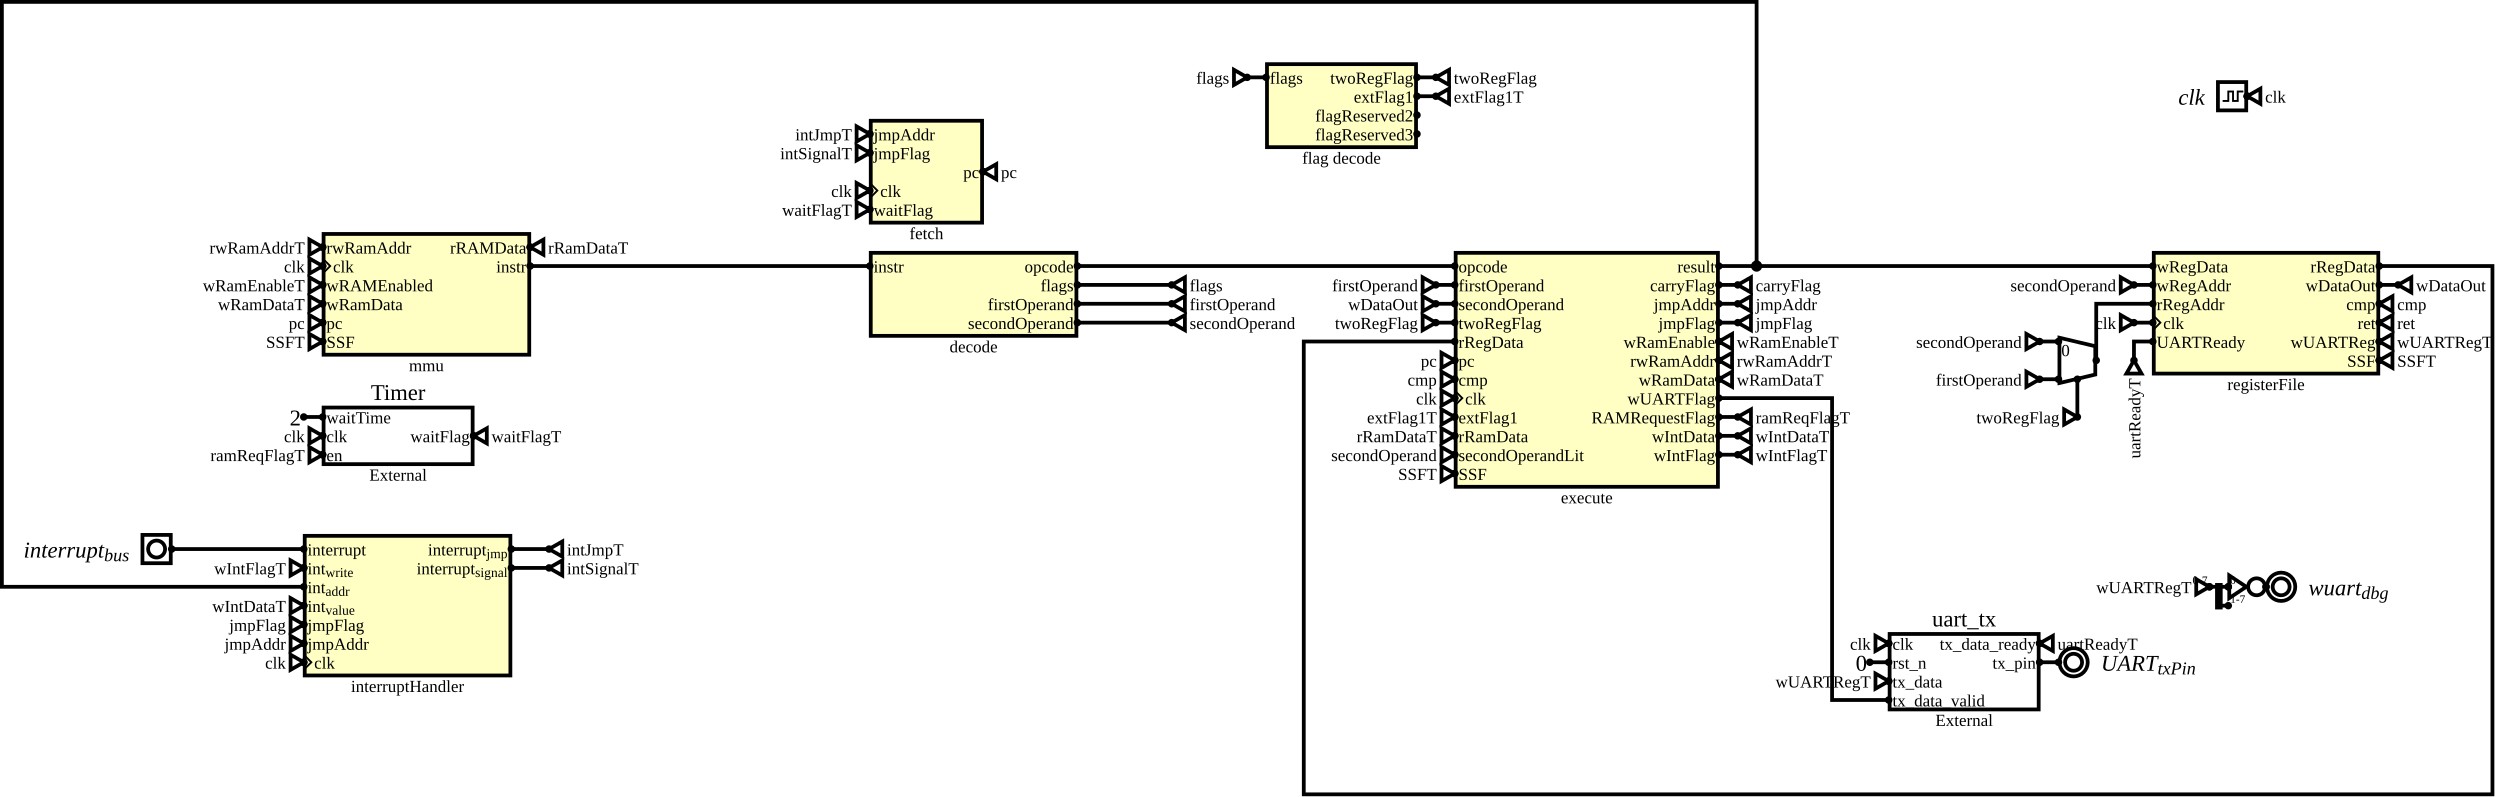
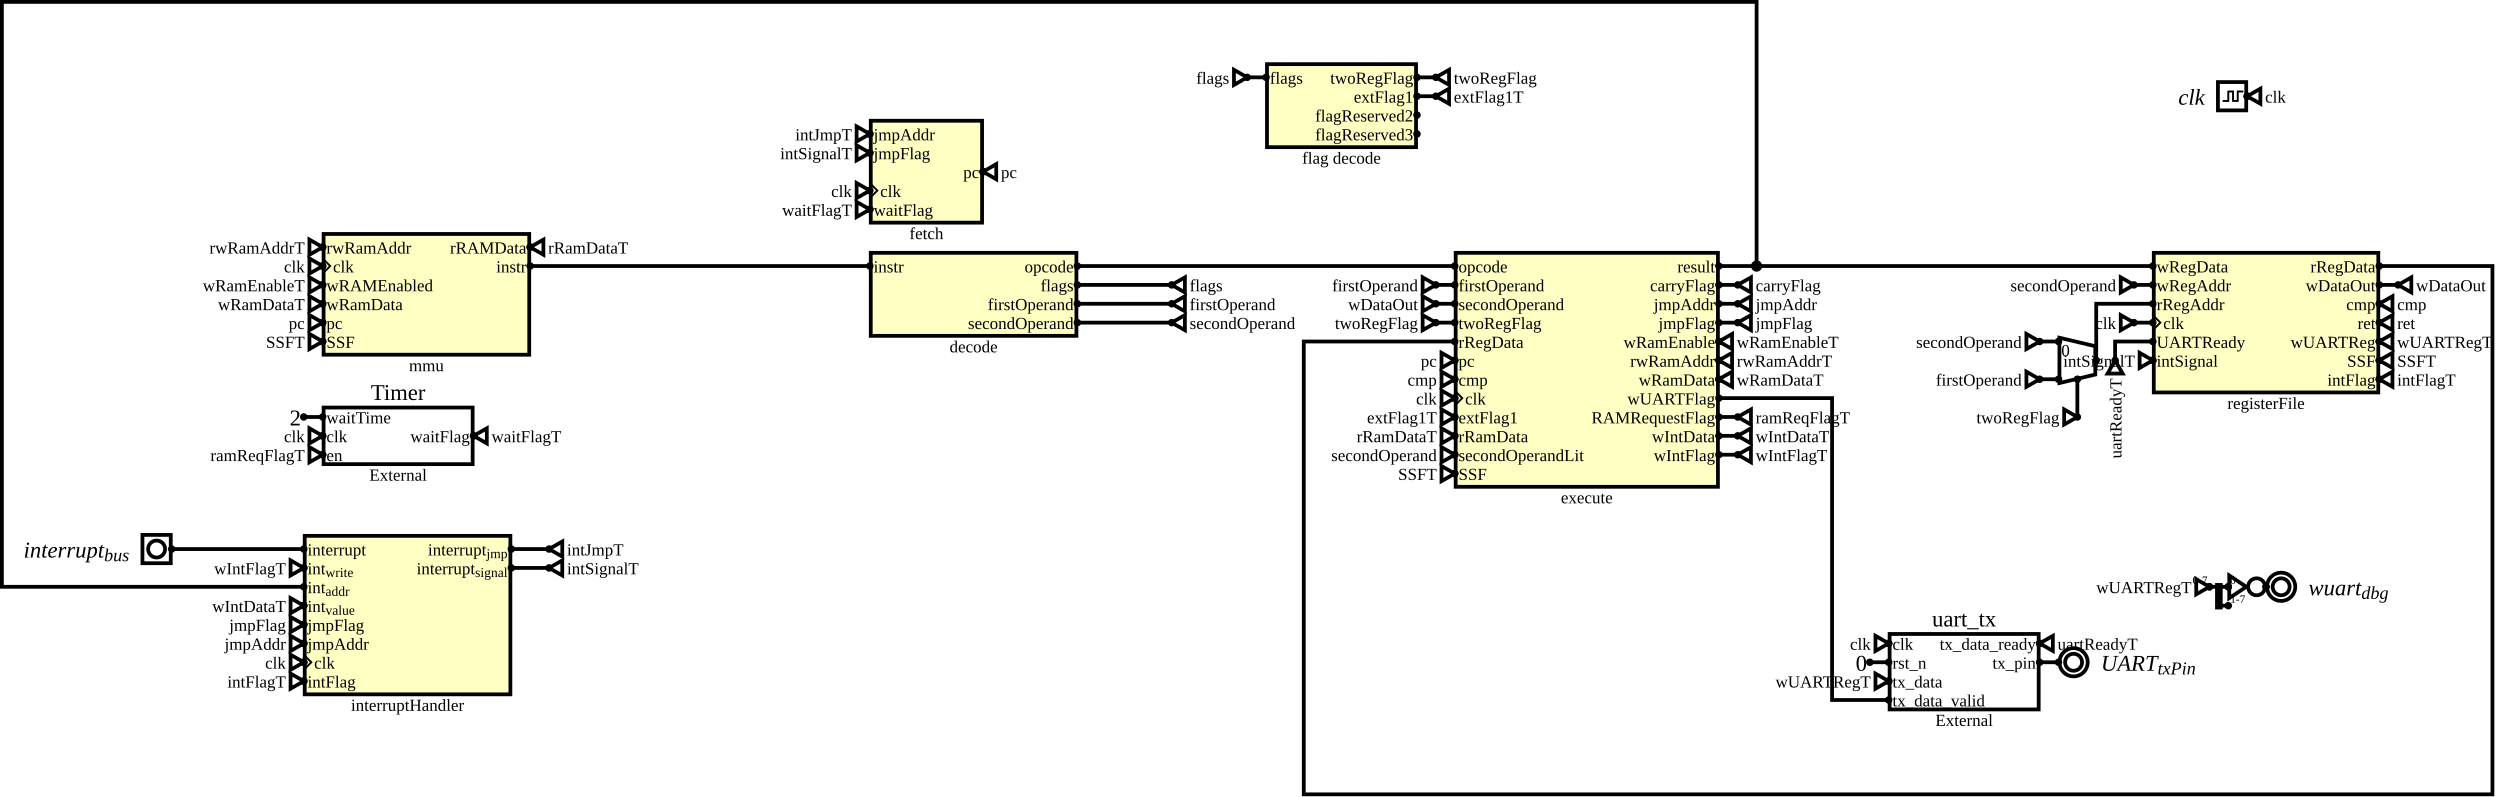
<svg xmlns="http://www.w3.org/2000/svg" width="397.5mm" height="126.6mm" viewBox="-242 -82 2650 844">
  <g stroke-linecap="square">
    <path d="M 2100,540 L 2110,540 L 2120,540" stroke="#000000" stroke-width="4.0" fill="none" />
    <path d="M 2120,560 L 2110,560" stroke="#000000" stroke-width="4.0" fill="none" />
    <path d="M 1080,0 L 1100,0" stroke="#000000" stroke-width="4.0" fill="none" />
    <path d="M 1260,0 L 1280,0" stroke="#000000" stroke-width="4.0" fill="none" />
    <path d="M 1920,320 L 1940,320" stroke="#000000" stroke-width="4.0" fill="none" />
    <path d="M 900,260 L 1000,260" stroke="#000000" stroke-width="4.0" fill="none" />
    <path d="M 1280,260 L 1300,260" stroke="#000000" stroke-width="4.0" fill="none" />
    <path d="M 2020,260 L 2040,260" stroke="#000000" stroke-width="4.0" fill="none" />
    <path d="M 1580,260 L 1600,260" stroke="#000000" stroke-width="4.0" fill="none" />
    <path d="M 900,200 L 1300,200" stroke="#000000" stroke-width="4.0" fill="none" />
    <path d="M 1580,200 L 1620,200 L 2040,200" stroke="#000000" stroke-width="4.0" fill="none" />
    <path d="M 320,200 L 680,200" stroke="#000000" stroke-width="4.0" fill="none" />
    <path d="M 2280,200 L 2400,200 L 2400,760 L 1140,760 L 1140,280 L 1300,280" stroke="#000000" stroke-width="4.0" fill="none" />
    <path d="M 80,360 L 100,360" stroke="#000000" stroke-width="4.0" fill="none" />
    <path d="M 1580,360 L 1600,360" stroke="#000000" stroke-width="4.0" fill="none" />
    <path d="M 300,520 L 340,520" stroke="#000000" stroke-width="4.0" fill="none" />
    <path d="M 1920,620 L 1940,620" stroke="#000000" stroke-width="4.0" fill="none" />
    <path d="M 1740,620 L 1760,620" stroke="#000000" stroke-width="4.0" fill="none" />
    <path d="M 900,240 L 1000,240" stroke="#000000" stroke-width="4.0" fill="none" />
    <path d="M 1280,240 L 1300,240" stroke="#000000" stroke-width="4.0" fill="none" />
    <path d="M 1980,300 L 1980,240 L 2040,240" stroke="#000000" stroke-width="4.0" fill="none" />
    <path d="M 1580,240 L 1600,240" stroke="#000000" stroke-width="4.0" fill="none" />
    <path d="M 1580,400 L 1600,400" stroke="#000000" stroke-width="4.0" fill="none" />
    <path d="M 300,500 L 340,500" stroke="#000000" stroke-width="4.0" fill="none" />
    <path d="M -60,500 L 80,500" stroke="#000000" stroke-width="4.0" fill="none" />
    <path d="M 1260,20 L 1280,20" stroke="#000000" stroke-width="4.0" fill="none" />
    <path d="M 1580,340 L 1700,340 L 1700,660 L 1760,660" stroke="#000000" stroke-width="4.0" fill="none" />
    <path d="M 1920,280 L 1940,280" stroke="#000000" stroke-width="4.0" fill="none" />
-     <path d="M 2020,300 L 2020,280 L 2040,280" stroke="#000000" stroke-width="4.0" fill="none" />
+     <path d="M 2000,300 L 2000,280 L 2040,280" stroke="#000000" stroke-width="4.0" fill="none" />
    <path d="M 2280,220 L 2300,220" stroke="#000000" stroke-width="4.0" fill="none" />
    <path d="M 2020,220 L 2040,220" stroke="#000000" stroke-width="4.0" fill="none" />
    <path d="M 1280,220 L 1300,220" stroke="#000000" stroke-width="4.0" fill="none" />
    <path d="M 900,220 L 1000,220" stroke="#000000" stroke-width="4.0" fill="none" />
    <path d="M 1580,220 L 1600,220" stroke="#000000" stroke-width="4.0" fill="none" />
    <path d="M 1580,380 L 1600,380" stroke="#000000" stroke-width="4.0" fill="none" />
    <path d="M 1960,320 L 1960,360" stroke="#000000" stroke-width="4.0" fill="none" />
    <path d="M 1620,200 L 1620,-80 L -240,-80 L -240,540 L 80,540" stroke="#000000" stroke-width="4.0" fill="none" />
    <g>
      <circle cx="1620.0" cy="200.0" r="4.0" stroke="#000000" stroke-width="4.0" fill="#000000" />
    </g>
    <g>
      <path d="M 680,120 L 666,112 L 666,128 Z" stroke="#000000" stroke-width="4.0" fill="none" />
      <text text-anchor="end" x="661.0" y="126.75" fill="#000000" style="font-size:18px">clk</text>
      <circle cx="680.0" cy="120.0" r="2.0" stroke="#000000" stroke-width="4.0" fill="#000000" />
    </g>
    <g>
      <path d="M 1101,-14 L 1259,-14 L 1259,74 L 1101,74 Z" stroke="#ffffb4" stroke-width="0.0" fill="#ffffb4" fill-opacity="0.784" />
      <path d="M 1101,-14 L 1259,-14 L 1259,74 L 1101,74 Z" stroke="#000000" stroke-width="4.0" fill="none" />
      <text text-anchor="start" x="1104.0" y="6.75" fill="#000000" style="font-size:18px">flags</text>
      <text text-anchor="end" x="1256.0" y="6.75" fill="#000000" style="font-size:18px">twoRegFlag</text>
      <text text-anchor="end" x="1256.0" y="26.75" fill="#000000" style="font-size:18px">extFlag1</text>
      <text text-anchor="end" x="1256.0" y="46.75" fill="#000000" style="font-size:18px">flagReserved2</text>
      <text text-anchor="end" x="1256.0" y="66.75" fill="#000000" style="font-size:18px">flagReserved3</text>
      <text text-anchor="middle" x="1180.0" y="91.5" fill="#000000" style="font-size:18px">flag decode</text>
      <circle cx="1100.0" cy="0.0" r="2.0" stroke="#000000" stroke-width="4.0" fill="#000000" />
      <circle cx="1260.0" cy="0.0" r="2.0" stroke="#000000" stroke-width="4.0" fill="#000000" />
      <circle cx="1260.0" cy="20.0" r="2.0" stroke="#000000" stroke-width="4.0" fill="#000000" />
      <circle cx="1260.0" cy="40.0" r="2.0" stroke="#000000" stroke-width="4.0" fill="#000000" />
      <circle cx="1260.0" cy="60.0" r="2.0" stroke="#000000" stroke-width="4.0" fill="#000000" />
    </g>
    <g>
      <path d="M 1000,220 L 1014,228 L 1014,212 Z" stroke="#000000" stroke-width="4.0" fill="none" />
      <text text-anchor="start" x="1019.0" y="226.75" fill="#000000" style="font-size:18px">flags</text>
      <circle cx="1000.0" cy="220.0" r="2.0" stroke="#000000" stroke-width="4.0" fill="#000000" />
    </g>
    <g>
      <path d="M 1080,0 L 1066,-8 L 1066,8 Z" stroke="#000000" stroke-width="4.0" fill="none" />
      <text text-anchor="end" x="1061.0" y="6.75" fill="#000000" style="font-size:18px">flags</text>
      <circle cx="1080.0" cy="0.0" r="2.0" stroke="#000000" stroke-width="4.0" fill="#000000" />
    </g>
    <g>
      <path d="M 1000,240 L 1014,248 L 1014,232 Z" stroke="#000000" stroke-width="4.0" fill="none" />
      <text text-anchor="start" x="1019.0" y="246.75" fill="#000000" style="font-size:18px">firstOperand</text>
      <circle cx="1000.0" cy="240.0" r="2.0" stroke="#000000" stroke-width="4.0" fill="#000000" />
    </g>
    <g>
      <path d="M 1000,260 L 1014,268 L 1014,252 Z" stroke="#000000" stroke-width="4.0" fill="none" />
      <text text-anchor="start" x="1019.0" y="266.75" fill="#000000" style="font-size:18px">secondOperand</text>
      <circle cx="1000.0" cy="260.0" r="2.0" stroke="#000000" stroke-width="4.0" fill="#000000" />
    </g>
    <g>
      <path d="M 1280,220 L 1266,212 L 1266,228 Z" stroke="#000000" stroke-width="4.0" fill="none" />
      <text text-anchor="end" x="1261.0" y="226.75" fill="#000000" style="font-size:18px">firstOperand</text>
      <circle cx="1280.0" cy="220.0" r="2.0" stroke="#000000" stroke-width="4.0" fill="#000000" />
    </g>
    <g>
      <path d="M 1280,240 L 1266,232 L 1266,248 Z" stroke="#000000" stroke-width="4.0" fill="none" />
      <text text-anchor="end" x="1261.0" y="246.75" fill="#000000" style="font-size:18px">wDataOut</text>
      <circle cx="1280.0" cy="240.0" r="2.0" stroke="#000000" stroke-width="4.0" fill="#000000" />
    </g>
    <g>
      <path d="M 1280,260 L 1266,252 L 1266,268 Z" stroke="#000000" stroke-width="4.0" fill="none" />
      <text text-anchor="end" x="1261.0" y="266.75" fill="#000000" style="font-size:18px">twoRegFlag</text>
      <circle cx="1280.0" cy="260.0" r="2.0" stroke="#000000" stroke-width="4.0" fill="#000000" />
    </g>
    <g>
      <path d="M 1941,276 L 1979,285 L 1979,315 L 1941,324 Z" stroke="#000000" stroke-width="4.0" fill="none" />
      <text text-anchor="start" x="1943.0" y="295.5" fill="#000000" style="font-size:18px">0</text>
      <circle cx="1960.0" cy="320.0" r="2.0" stroke="#000000" stroke-width="4.0" fill="#000000" />
      <circle cx="1940.0" cy="280.0" r="2.0" stroke="#000000" stroke-width="4.0" fill="#000000" />
      <circle cx="1940.0" cy="320.0" r="2.0" stroke="#000000" stroke-width="4.0" fill="#000000" />
      <circle cx="1980.0" cy="300.0" r="2.0" stroke="#000000" stroke-width="4.0" fill="#000000" />
    </g>
    <g>
      <path d="M 1960,360 L 1946,352 L 1946,368 Z" stroke="#000000" stroke-width="4.0" fill="none" />
      <text text-anchor="end" x="1941.0" y="366.75" fill="#000000" style="font-size:18px">twoRegFlag</text>
      <circle cx="1960.0" cy="360.0" r="2.0" stroke="#000000" stroke-width="4.0" fill="#000000" />
    </g>
    <g>
      <path d="M 1920,280 L 1906,272 L 1906,288 Z" stroke="#000000" stroke-width="4.0" fill="none" />
      <text text-anchor="end" x="1901.0" y="286.75" fill="#000000" style="font-size:18px">secondOperand</text>
      <circle cx="1920.0" cy="280.0" r="2.0" stroke="#000000" stroke-width="4.0" fill="#000000" />
    </g>
    <g>
      <path d="M 1920,320 L 1906,312 L 1906,328 Z" stroke="#000000" stroke-width="4.0" fill="none" />
      <text text-anchor="end" x="1901.0" y="326.75" fill="#000000" style="font-size:18px">firstOperand</text>
      <circle cx="1920.0" cy="320.0" r="2.0" stroke="#000000" stroke-width="4.0" fill="#000000" />
    </g>
    <g>
      <path d="M 2020,220 L 2006,212 L 2006,228 Z" stroke="#000000" stroke-width="4.0" fill="none" />
      <text text-anchor="end" x="2001.0" y="226.75" fill="#000000" style="font-size:18px">secondOperand</text>
      <circle cx="2020.0" cy="220.0" r="2.0" stroke="#000000" stroke-width="4.0" fill="#000000" />
    </g>
    <g>
      <path d="M 2020,260 L 2006,252 L 2006,268 Z" stroke="#000000" stroke-width="4.0" fill="none" />
      <text text-anchor="end" x="2001.0" y="266.75" fill="#000000" style="font-size:18px">clk</text>
      <circle cx="2020.0" cy="260.0" r="2.0" stroke="#000000" stroke-width="4.0" fill="#000000" />
    </g>
    <g>
      <path d="M 2300,220 L 2314,228 L 2314,212 Z" stroke="#000000" stroke-width="4.0" fill="none" />
      <text text-anchor="start" x="2319.0" y="226.75" fill="#000000" style="font-size:18px">wDataOut</text>
      <circle cx="2300.0" cy="220.0" r="2.0" stroke="#000000" stroke-width="4.0" fill="#000000" />
    </g>
    <g>
      <path d="M 2140,20 L 2154,28 L 2154,12 Z" stroke="#000000" stroke-width="4.0" fill="none" />
      <text text-anchor="start" x="2159.0" y="26.75" fill="#000000" style="font-size:18px">clk</text>
      <circle cx="2140.0" cy="20.0" r="2.0" stroke="#000000" stroke-width="4.0" fill="#000000" />
    </g>
    <g>
      <path d="M 681,186 L 899,186 L 899,274 L 681,274 Z" stroke="#ffffb4" stroke-width="0.0" fill="#ffffb4" fill-opacity="0.784" />
      <path d="M 681,186 L 899,186 L 899,274 L 681,274 Z" stroke="#000000" stroke-width="4.0" fill="none" />
      <text text-anchor="start" x="684.0" y="206.75" fill="#000000" style="font-size:18px">instr</text>
      <text text-anchor="end" x="896.0" y="206.75" fill="#000000" style="font-size:18px">opcode</text>
      <text text-anchor="end" x="896.0" y="226.75" fill="#000000" style="font-size:18px">flags</text>
      <text text-anchor="end" x="896.0" y="246.75" fill="#000000" style="font-size:18px">firstOperand</text>
      <text text-anchor="end" x="896.0" y="266.75" fill="#000000" style="font-size:18px">secondOperand</text>
      <text text-anchor="middle" x="790.0" y="291.5" fill="#000000" style="font-size:18px">decode</text>
      <circle cx="680.0" cy="200.0" r="2.0" stroke="#000000" stroke-width="4.0" fill="#000000" />
      <circle cx="900.0" cy="200.0" r="2.0" stroke="#000000" stroke-width="4.0" fill="#000000" />
      <circle cx="900.0" cy="220.0" r="2.0" stroke="#000000" stroke-width="4.0" fill="#000000" />
      <circle cx="900.0" cy="240.0" r="2.0" stroke="#000000" stroke-width="4.0" fill="#000000" />
      <circle cx="900.0" cy="260.0" r="2.0" stroke="#000000" stroke-width="4.0" fill="#000000" />
    </g>
    <g>
      <path d="M 1301,186 L 1579,186 L 1579,434 L 1301,434 Z" stroke="#ffffb4" stroke-width="0.0" fill="#ffffb4" fill-opacity="0.784" />
      <path d="M 1301,186 L 1579,186 L 1579,434 L 1301,434 Z" stroke="#000000" stroke-width="4.0" fill="none" />
      <text text-anchor="start" x="1304.0" y="206.75" fill="#000000" style="font-size:18px">opcode</text>
      <text text-anchor="start" x="1304.0" y="226.75" fill="#000000" style="font-size:18px">firstOperand</text>
      <text text-anchor="start" x="1304.0" y="246.75" fill="#000000" style="font-size:18px">secondOperand</text>
      <text text-anchor="start" x="1304.0" y="266.75" fill="#000000" style="font-size:18px">twoRegFlag</text>
      <text text-anchor="start" x="1304.0" y="286.75" fill="#000000" style="font-size:18px">rRegData</text>
      <text text-anchor="start" x="1304.0" y="306.75" fill="#000000" style="font-size:18px">pc</text>
      <text text-anchor="start" x="1304.0" y="326.75" fill="#000000" style="font-size:18px">cmp</text>
      <path d="M 1301,347 L 1308,340 L 1301,333" stroke="#000000" stroke-width="2.0" fill="none" />
      <text text-anchor="start" x="1311.0" y="346.75" fill="#000000" style="font-size:18px">clk</text>
      <text text-anchor="start" x="1304.0" y="366.75" fill="#000000" style="font-size:18px">extFlag1</text>
      <text text-anchor="start" x="1304.0" y="386.75" fill="#000000" style="font-size:18px">rRamData</text>
      <text text-anchor="start" x="1304.0" y="406.75" fill="#000000" style="font-size:18px">secondOperandLit</text>
      <text text-anchor="start" x="1304.0" y="426.75" fill="#000000" style="font-size:18px">SSF</text>
      <text text-anchor="end" x="1576.0" y="206.75" fill="#000000" style="font-size:18px">result</text>
      <text text-anchor="end" x="1576.0" y="226.75" fill="#000000" style="font-size:18px">carryFlag</text>
      <text text-anchor="end" x="1576.0" y="246.75" fill="#000000" style="font-size:18px">jmpAddr</text>
      <text text-anchor="end" x="1576.0" y="266.75" fill="#000000" style="font-size:18px">jmpFlag</text>
      <text text-anchor="end" x="1576.0" y="286.75" fill="#000000" style="font-size:18px">wRamEnable</text>
      <text text-anchor="end" x="1576.0" y="306.75" fill="#000000" style="font-size:18px">rwRamAddr</text>
      <text text-anchor="end" x="1576.0" y="326.75" fill="#000000" style="font-size:18px">wRamData</text>
      <text text-anchor="end" x="1576.0" y="346.75" fill="#000000" style="font-size:18px">wUARTFlag</text>
      <text text-anchor="end" x="1576.0" y="366.75" fill="#000000" style="font-size:18px">RAMRequestFlag</text>
      <text text-anchor="end" x="1576.0" y="386.75" fill="#000000" style="font-size:18px">wIntData</text>
      <text text-anchor="end" x="1576.0" y="406.75" fill="#000000" style="font-size:18px">wIntFlag</text>
      <text text-anchor="middle" x="1440.0" y="451.5" fill="#000000" style="font-size:18px">execute</text>
      <circle cx="1300.0" cy="200.0" r="2.0" stroke="#000000" stroke-width="4.0" fill="#000000" />
      <circle cx="1300.0" cy="220.0" r="2.0" stroke="#000000" stroke-width="4.0" fill="#000000" />
      <circle cx="1300.0" cy="240.0" r="2.0" stroke="#000000" stroke-width="4.0" fill="#000000" />
      <circle cx="1300.0" cy="260.0" r="2.0" stroke="#000000" stroke-width="4.0" fill="#000000" />
      <circle cx="1300.0" cy="280.0" r="2.0" stroke="#000000" stroke-width="4.0" fill="#000000" />
      <circle cx="1300.0" cy="300.0" r="2.0" stroke="#000000" stroke-width="4.0" fill="#000000" />
      <circle cx="1300.0" cy="320.0" r="2.0" stroke="#000000" stroke-width="4.0" fill="#000000" />
      <circle cx="1300.0" cy="340.0" r="2.0" stroke="#000000" stroke-width="4.0" fill="#000000" />
      <circle cx="1300.0" cy="360.0" r="2.0" stroke="#000000" stroke-width="4.0" fill="#000000" />
      <circle cx="1300.0" cy="380.0" r="2.0" stroke="#000000" stroke-width="4.0" fill="#000000" />
      <circle cx="1300.0" cy="400.0" r="2.0" stroke="#000000" stroke-width="4.0" fill="#000000" />
      <circle cx="1300.0" cy="420.0" r="2.0" stroke="#000000" stroke-width="4.0" fill="#000000" />
      <circle cx="1580.0" cy="200.0" r="2.0" stroke="#000000" stroke-width="4.0" fill="#000000" />
      <circle cx="1580.0" cy="220.0" r="2.0" stroke="#000000" stroke-width="4.0" fill="#000000" />
      <circle cx="1580.0" cy="240.0" r="2.0" stroke="#000000" stroke-width="4.0" fill="#000000" />
      <circle cx="1580.0" cy="260.0" r="2.0" stroke="#000000" stroke-width="4.0" fill="#000000" />
      <circle cx="1580.0" cy="280.0" r="2.0" stroke="#000000" stroke-width="4.0" fill="#000000" />
      <circle cx="1580.0" cy="300.0" r="2.0" stroke="#000000" stroke-width="4.0" fill="#000000" />
      <circle cx="1580.0" cy="320.0" r="2.0" stroke="#000000" stroke-width="4.0" fill="#000000" />
      <circle cx="1580.0" cy="340.0" r="2.0" stroke="#000000" stroke-width="4.0" fill="#000000" />
      <circle cx="1580.0" cy="360.0" r="2.0" stroke="#000000" stroke-width="4.0" fill="#000000" />
      <circle cx="1580.0" cy="380.0" r="2.0" stroke="#000000" stroke-width="4.0" fill="#000000" />
      <circle cx="1580.0" cy="400.0" r="2.0" stroke="#000000" stroke-width="4.0" fill="#000000" />
    </g>
    <g>
      <path d="M 1600,220 L 1614,228 L 1614,212 Z" stroke="#000000" stroke-width="4.0" fill="none" />
      <text text-anchor="start" x="1619.0" y="226.75" fill="#000000" style="font-size:18px">carryFlag</text>
      <circle cx="1600.0" cy="220.0" r="2.0" stroke="#000000" stroke-width="4.0" fill="#000000" />
    </g>
    <g>
      <path d="M 1300,300 L 1286,292 L 1286,308 Z" stroke="#000000" stroke-width="4.0" fill="none" />
      <text text-anchor="end" x="1281.0" y="306.75" fill="#000000" style="font-size:18px">pc</text>
      <circle cx="1300.0" cy="300.0" r="2.0" stroke="#000000" stroke-width="4.0" fill="#000000" />
    </g>
    <g>
      <path d="M 1600,240 L 1614,248 L 1614,232 Z" stroke="#000000" stroke-width="4.0" fill="none" />
      <text text-anchor="start" x="1619.0" y="246.75" fill="#000000" style="font-size:18px">jmpAddr</text>
      <circle cx="1600.0" cy="240.0" r="2.0" stroke="#000000" stroke-width="4.0" fill="#000000" />
    </g>
    <g>
      <path d="M 1600,260 L 1614,268 L 1614,252 Z" stroke="#000000" stroke-width="4.0" fill="none" />
      <text text-anchor="start" x="1619.0" y="266.75" fill="#000000" style="font-size:18px">jmpFlag</text>
      <circle cx="1600.0" cy="260.0" r="2.0" stroke="#000000" stroke-width="4.0" fill="#000000" />
    </g>
    <g>
      <path d="M 1280,0 L 1294,8 L 1294,-8 Z" stroke="#000000" stroke-width="4.0" fill="none" />
      <text text-anchor="start" x="1299.0" y="6.75" fill="#000000" style="font-size:18px">twoRegFlag</text>
      <circle cx="1280.0" cy="0.0" r="2.0" stroke="#000000" stroke-width="4.0" fill="#000000" />
    </g>
    <g>
      <path d="M 2280,240 L 2294,248 L 2294,232 Z" stroke="#000000" stroke-width="4.0" fill="none" />
      <text text-anchor="start" x="2299.0" y="246.75" fill="#000000" style="font-size:18px">cmp</text>
      <circle cx="2280.0" cy="240.0" r="2.0" stroke="#000000" stroke-width="4.0" fill="#000000" />
    </g>
    <g>
      <path d="M 2280,260 L 2294,268 L 2294,252 Z" stroke="#000000" stroke-width="4.0" fill="none" />
      <text text-anchor="start" x="2299.0" y="266.75" fill="#000000" style="font-size:18px">ret</text>
      <circle cx="2280.0" cy="260.0" r="2.0" stroke="#000000" stroke-width="4.0" fill="#000000" />
    </g>
    <g>
      <path d="M 1300,320 L 1286,312 L 1286,328 Z" stroke="#000000" stroke-width="4.0" fill="none" />
      <text text-anchor="end" x="1281.0" y="326.75" fill="#000000" style="font-size:18px">cmp</text>
      <circle cx="1300.0" cy="320.0" r="2.0" stroke="#000000" stroke-width="4.0" fill="#000000" />
    </g>
    <g>
      <path d="M 681,46 L 799,46 L 799,154 L 681,154 Z" stroke="#ffffb4" stroke-width="0.0" fill="#ffffb4" fill-opacity="0.784" />
      <path d="M 681,46 L 799,46 L 799,154 L 681,154 Z" stroke="#000000" stroke-width="4.0" fill="none" />
      <text text-anchor="start" x="684.0" y="66.75" fill="#000000" style="font-size:18px">jmpAddr</text>
      <text text-anchor="start" x="684.0" y="86.75" fill="#000000" style="font-size:18px">jmpFlag</text>
      <path d="M 681,127 L 688,120 L 681,113" stroke="#000000" stroke-width="2.0" fill="none" />
      <text text-anchor="start" x="691.0" y="126.75" fill="#000000" style="font-size:18px">clk</text>
      <text text-anchor="start" x="684.0" y="146.75" fill="#000000" style="font-size:18px">waitFlag</text>
      <text text-anchor="end" x="796.0" y="106.75" fill="#000000" style="font-size:18px">pc</text>
      <text text-anchor="middle" x="740.0" y="171.5" fill="#000000" style="font-size:18px">fetch</text>
      <circle cx="680.0" cy="60.0" r="2.0" stroke="#000000" stroke-width="4.0" fill="#000000" />
      <circle cx="680.0" cy="80.0" r="2.0" stroke="#000000" stroke-width="4.0" fill="#000000" />
      <circle cx="680.0" cy="120.0" r="2.0" stroke="#000000" stroke-width="4.0" fill="#000000" />
      <circle cx="680.0" cy="140.0" r="2.0" stroke="#000000" stroke-width="4.0" fill="#000000" />
      <circle cx="800.0" cy="100.0" r="2.0" stroke="#000000" stroke-width="4.0" fill="#000000" />
    </g>
    <g>
      <path d="M 800,100 L 814,108 L 814,92 Z" stroke="#000000" stroke-width="4.0" fill="none" />
      <text text-anchor="start" x="819.0" y="106.75" fill="#000000" style="font-size:18px">pc</text>
      <circle cx="800.0" cy="100.0" r="2.0" stroke="#000000" stroke-width="4.0" fill="#000000" />
    </g>
    <g>
      <path d="M 1300,340 L 1286,332 L 1286,348 Z" stroke="#000000" stroke-width="4.0" fill="none" />
      <text text-anchor="end" x="1281.0" y="346.75" fill="#000000" style="font-size:18px">clk</text>
      <circle cx="1300.0" cy="340.0" r="2.0" stroke="#000000" stroke-width="4.0" fill="#000000" />
    </g>
    <g>
      <path d="M 1280,20 L 1294,28 L 1294,12 Z" stroke="#000000" stroke-width="4.0" fill="none" />
      <text text-anchor="start" x="1299.0" y="26.75" fill="#000000" style="font-size:18px">extFlag1T</text>
      <circle cx="1280.0" cy="20.0" r="2.0" stroke="#000000" stroke-width="4.0" fill="#000000" />
    </g>
    <g>
      <path d="M 1300,360 L 1286,352 L 1286,368 Z" stroke="#000000" stroke-width="4.0" fill="none" />
      <text text-anchor="end" x="1281.0" y="366.75" fill="#000000" style="font-size:18px">extFlag1T</text>
      <circle cx="1300.0" cy="360.0" r="2.0" stroke="#000000" stroke-width="4.0" fill="#000000" />
    </g>
    <g>
      <path d="M 2109,5 L 2139,5 L 2139,35 L 2109,35 Z" stroke="#000000" stroke-width="4.0" fill="none" />
      <text text-anchor="end" x="2095.0" y="29.0" fill="#000000" style="font-size:24px">
        <tspan style="font-style:italic;">clk</tspan>
      </text>
      <path d="M 2115,25 L 2120,25 L 2120,15 L 2125,15 L 2125,25 L 2130,25 L 2130,15 L 2135,15" stroke="#000000" stroke-width="2.0" fill="none" />
      <circle cx="2140.0" cy="20.0" r="2.0" stroke="#000000" stroke-width="4.0" fill="#000000" />
    </g>
    <g>
-       <path d="M 2041,186 L 2279,186 L 2279,314 L 2041,314 Z" stroke="#ffffb4" stroke-width="0.0" fill="#ffffb4" fill-opacity="0.784" />
-       <path d="M 2041,186 L 2279,186 L 2279,314 L 2041,314 Z" stroke="#000000" stroke-width="4.0" fill="none" />
+       <path d="M 2041,186 L 2279,186 L 2279,334 L 2041,334 Z" stroke="#ffffb4" stroke-width="0.0" fill="#ffffb4" fill-opacity="0.784" />
+       <path d="M 2041,186 L 2279,186 L 2279,334 L 2041,334 Z" stroke="#000000" stroke-width="4.0" fill="none" />
      <text text-anchor="start" x="2044.0" y="206.75" fill="#000000" style="font-size:18px">wRegData</text>
      <text text-anchor="start" x="2044.0" y="226.75" fill="#000000" style="font-size:18px">wRegAddr</text>
      <text text-anchor="start" x="2044.0" y="246.75" fill="#000000" style="font-size:18px">rRegAddr</text>
      <path d="M 2041,267 L 2048,260 L 2041,253" stroke="#000000" stroke-width="2.0" fill="none" />
      <text text-anchor="start" x="2051.0" y="266.75" fill="#000000" style="font-size:18px">clk</text>
      <text text-anchor="start" x="2044.0" y="286.75" fill="#000000" style="font-size:18px">UARTReady</text>
+       <text text-anchor="start" x="2044.0" y="306.75" fill="#000000" style="font-size:18px">intSignal</text>
      <text text-anchor="end" x="2276.0" y="206.75" fill="#000000" style="font-size:18px">rRegData</text>
      <text text-anchor="end" x="2276.0" y="226.75" fill="#000000" style="font-size:18px">wDataOut</text>
      <text text-anchor="end" x="2276.0" y="246.75" fill="#000000" style="font-size:18px">cmp</text>
      <text text-anchor="end" x="2276.0" y="266.75" fill="#000000" style="font-size:18px">ret</text>
      <text text-anchor="end" x="2276.0" y="286.75" fill="#000000" style="font-size:18px">wUARTReg</text>
      <text text-anchor="end" x="2276.0" y="306.75" fill="#000000" style="font-size:18px">SSF</text>
-       <text text-anchor="middle" x="2160.0" y="331.5" fill="#000000" style="font-size:18px">registerFile</text>
+       <text text-anchor="end" x="2276.0" y="326.75" fill="#000000" style="font-size:18px">intFlag</text>
+       <text text-anchor="middle" x="2160.0" y="351.5" fill="#000000" style="font-size:18px">registerFile</text>
      <circle cx="2040.0" cy="200.0" r="2.0" stroke="#000000" stroke-width="4.0" fill="#000000" />
      <circle cx="2040.0" cy="220.0" r="2.0" stroke="#000000" stroke-width="4.0" fill="#000000" />
      <circle cx="2040.0" cy="240.0" r="2.0" stroke="#000000" stroke-width="4.0" fill="#000000" />
      <circle cx="2040.0" cy="260.0" r="2.0" stroke="#000000" stroke-width="4.0" fill="#000000" />
      <circle cx="2040.0" cy="280.0" r="2.0" stroke="#000000" stroke-width="4.0" fill="#000000" />
+       <circle cx="2040.0" cy="300.0" r="2.0" stroke="#000000" stroke-width="4.0" fill="#000000" />
      <circle cx="2280.0" cy="200.0" r="2.0" stroke="#000000" stroke-width="4.0" fill="#000000" />
      <circle cx="2280.0" cy="220.0" r="2.0" stroke="#000000" stroke-width="4.0" fill="#000000" />
      <circle cx="2280.0" cy="240.0" r="2.0" stroke="#000000" stroke-width="4.0" fill="#000000" />
      <circle cx="2280.0" cy="260.0" r="2.0" stroke="#000000" stroke-width="4.0" fill="#000000" />
      <circle cx="2280.0" cy="280.0" r="2.0" stroke="#000000" stroke-width="4.0" fill="#000000" />
      <circle cx="2280.0" cy="300.0" r="2.0" stroke="#000000" stroke-width="4.0" fill="#000000" />
+       <circle cx="2280.0" cy="320.0" r="2.0" stroke="#000000" stroke-width="4.0" fill="#000000" />
    </g>
    <g>
      <circle cx="1956.0" cy="620.0" r="9.0" stroke="#000000" stroke-width="4.0" fill="none" />
      <circle cx="1956.0" cy="620.0" r="15.0" stroke="#000000" stroke-width="4.0" fill="none" />
      <text text-anchor="start" x="1985.0" y="629.0" fill="#000000" style="font-size:24px">
        <tspan style="font-style:italic;">UART<tspan style="font-size:80%;baseline-shift:sub;">txPin</tspan>
        </tspan>
      </text>
      <circle cx="1940.0" cy="620.0" r="2.0" stroke="#000000" stroke-width="4.0" fill="#000000" />
    </g>
    <g>
      <path d="M 1580,300 L 1594,308 L 1594,292 Z" stroke="#000000" stroke-width="4.0" fill="none" />
      <text text-anchor="start" x="1599.0" y="306.75" fill="#000000" style="font-size:18px">rwRamAddrT</text>
      <circle cx="1580.0" cy="300.0" r="2.0" stroke="#000000" stroke-width="4.0" fill="#000000" />
    </g>
    <g>
      <path d="M 1300,400 L 1286,392 L 1286,408 Z" stroke="#000000" stroke-width="4.0" fill="none" />
      <text text-anchor="end" x="1281.0" y="406.75" fill="#000000" style="font-size:18px">secondOperand</text>
      <circle cx="1300.0" cy="400.0" r="2.0" stroke="#000000" stroke-width="4.0" fill="#000000" />
    </g>
    <g>
      <path d="M 1761,590 L 1919,590 L 1919,670 L 1761,670 Z" stroke="#000000" stroke-width="4.0" fill="none" />
      <text text-anchor="middle" x="1840.0" y="582.0" fill="#000000" style="font-size:24px">uart_tx</text>
      <text text-anchor="start" x="1764.0" y="606.75" fill="#000000" style="font-size:18px">clk</text>
      <text text-anchor="start" x="1764.0" y="626.75" fill="#000000" style="font-size:18px">rst_n</text>
      <text text-anchor="start" x="1764.0" y="646.75" fill="#000000" style="font-size:18px">tx_data</text>
      <text text-anchor="start" x="1764.0" y="666.75" fill="#000000" style="font-size:18px">tx_data_valid</text>
      <text text-anchor="end" x="1916.0" y="606.75" fill="#000000" style="font-size:18px">tx_data_ready</text>
      <text text-anchor="end" x="1916.0" y="626.75" fill="#000000" style="font-size:18px">tx_pin</text>
      <text text-anchor="middle" x="1840.0" y="687.5" fill="#000000" style="font-size:18px">External</text>
      <circle cx="1760.0" cy="600.0" r="2.0" stroke="#000000" stroke-width="4.0" fill="#000000" />
      <circle cx="1760.0" cy="620.0" r="2.0" stroke="#000000" stroke-width="4.0" fill="#000000" />
      <circle cx="1760.0" cy="640.0" r="2.0" stroke="#000000" stroke-width="4.0" fill="#000000" />
      <circle cx="1760.0" cy="660.0" r="2.0" stroke="#000000" stroke-width="4.0" fill="#000000" />
      <circle cx="1920.0" cy="600.0" r="2.0" stroke="#000000" stroke-width="4.0" fill="#000000" />
      <circle cx="1920.0" cy="620.0" r="2.0" stroke="#000000" stroke-width="4.0" fill="#000000" />
    </g>
    <g>
      <path d="M 1760,600 L 1746,592 L 1746,608 Z" stroke="#000000" stroke-width="4.0" fill="none" />
      <text text-anchor="end" x="1741.0" y="606.75" fill="#000000" style="font-size:18px">clk</text>
      <circle cx="1760.0" cy="600.0" r="2.0" stroke="#000000" stroke-width="4.0" fill="#000000" />
    </g>
    <g>
      <text text-anchor="end" x="1737.0" y="629.0" fill="#000000" style="font-size:24px">0</text>
      <circle cx="1740.0" cy="620.0" r="2.0" stroke="#000000" stroke-width="4.0" fill="#000000" />
    </g>
    <g>
      <path d="M 1920,600 L 1934,608 L 1934,592 Z" stroke="#000000" stroke-width="4.0" fill="none" />
      <text text-anchor="start" x="1939.0" y="606.75" fill="#000000" style="font-size:18px">uartReadyT</text>
      <circle cx="1920.0" cy="600.0" r="2.0" stroke="#000000" stroke-width="4.0" fill="#000000" />
    </g>
    <g>
-       <path d="M 2020,300 L 2012,314 L 2028,314 Z" stroke="#000000" stroke-width="4.0" fill="none" />
-       <text text-anchor="end" x="2020.0" y="325.75" fill="#000000" style="font-size:18px" transform="rotate(-90,2020.0,319.0)">uartReadyT</text>
-       <circle cx="2020.0" cy="300.0" r="2.0" stroke="#000000" stroke-width="4.0" fill="#000000" />
+       <path d="M 2000,300 L 1992,314 L 2008,314 Z" stroke="#000000" stroke-width="4.0" fill="none" />
+       <text text-anchor="end" x="2000.0" y="325.75" fill="#000000" style="font-size:18px" transform="rotate(-90,2000.0,319.0)">uartReadyT</text>
+       <circle cx="2000.0" cy="300.0" r="2.0" stroke="#000000" stroke-width="4.0" fill="#000000" />
    </g>
    <g>
      <path d="M 2280,280 L 2294,288 L 2294,272 Z" stroke="#000000" stroke-width="4.0" fill="none" />
      <text text-anchor="start" x="2299.0" y="286.75" fill="#000000" style="font-size:18px">wUARTRegT</text>
      <circle cx="2280.0" cy="280.0" r="2.0" stroke="#000000" stroke-width="4.0" fill="#000000" />
    </g>
    <g>
      <path d="M 1760,640 L 1746,632 L 1746,648 Z" stroke="#000000" stroke-width="4.0" fill="none" />
      <text text-anchor="end" x="1741.0" y="646.75" fill="#000000" style="font-size:18px">wUARTRegT</text>
      <circle cx="1760.0" cy="640.0" r="2.0" stroke="#000000" stroke-width="4.0" fill="#000000" />
    </g>
    <g>
      <circle cx="2176.0" cy="540.0" r="9.0" stroke="#000000" stroke-width="4.0" fill="none" />
      <circle cx="2176.0" cy="540.0" r="15.0" stroke="#000000" stroke-width="4.0" fill="none" />
      <text text-anchor="start" x="2205.0" y="549.0" fill="#000000" style="font-size:24px">
        <tspan style="font-style:italic;">wuart<tspan style="font-size:80%;baseline-shift:sub;">dbg</tspan>
        </tspan>
      </text>
      <circle cx="2160.0" cy="540.0" r="2.0" stroke="#000000" stroke-width="4.0" fill="#000000" />
    </g>
    <g>
      <path d="M 2100,540 L 2086,532 L 2086,548 Z" stroke="#000000" stroke-width="4.0" fill="none" />
      <text text-anchor="end" x="2081.0" y="546.75" fill="#000000" style="font-size:18px">wUARTRegT</text>
      <circle cx="2100.0" cy="540.0" r="2.0" stroke="#000000" stroke-width="4.0" fill="#000000" />
    </g>
    <g>
      <text text-anchor="end" x="2098.0" y="537.0" fill="#000000" style="font-size:12px">0-7</text>
      <text text-anchor="start" x="2122.0" y="537.0" fill="#000000" style="font-size:12px">0</text>
      <text text-anchor="start" x="2122.0" y="557.0" fill="#000000" style="font-size:12px">1-7</text>
      <path d="M 2108,538 L 2112,538 L 2112,562 L 2108,562 Z" stroke="#000000" stroke-width="4.0" fill="#000000" fill-opacity="1.0" />
      <circle cx="2100.0" cy="540.0" r="2.0" stroke="#000000" stroke-width="4.0" fill="#000000" />
      <circle cx="2120.0" cy="540.0" r="2.0" stroke="#000000" stroke-width="4.0" fill="#000000" />
      <circle cx="2120.0" cy="560.0" r="2.0" stroke="#000000" stroke-width="4.0" fill="#000000" />
    </g>
    <g>
      <path d="M 2121,528 L 2139,540 L 2121,552 Z" stroke="#000000" stroke-width="4.0" fill="none" />
      <circle cx="2150.0" cy="540.0" r="9.0" stroke="#000000" stroke-width="4.0" fill="none" />
      <circle cx="2120.0" cy="540.0" r="2.0" stroke="#000000" stroke-width="4.0" fill="#000000" />
      <circle cx="2160.0" cy="540.0" r="2.0" stroke="#000000" stroke-width="4.0" fill="#000000" />
    </g>
    <g>
      <path d="M 680,140 L 666,132 L 666,148 Z" stroke="#000000" stroke-width="4.0" fill="none" />
      <text text-anchor="end" x="661.0" y="146.75" fill="#000000" style="font-size:18px">waitFlagT</text>
      <circle cx="680.0" cy="140.0" r="2.0" stroke="#000000" stroke-width="4.0" fill="#000000" />
    </g>
    <g>
      <path d="M 1580,280 L 1594,288 L 1594,272 Z" stroke="#000000" stroke-width="4.0" fill="none" />
      <text text-anchor="start" x="1599.0" y="286.75" fill="#000000" style="font-size:18px">wRamEnableT</text>
      <circle cx="1580.0" cy="280.0" r="2.0" stroke="#000000" stroke-width="4.0" fill="#000000" />
    </g>
    <g>
      <path d="M 1580,320 L 1594,328 L 1594,312 Z" stroke="#000000" stroke-width="4.0" fill="none" />
      <text text-anchor="start" x="1599.0" y="326.75" fill="#000000" style="font-size:18px">wRamDataT</text>
      <circle cx="1580.0" cy="320.0" r="2.0" stroke="#000000" stroke-width="4.0" fill="#000000" />
    </g>
    <g>
      <path d="M 1300,380 L 1286,372 L 1286,388 Z" stroke="#000000" stroke-width="4.0" fill="none" />
      <text text-anchor="end" x="1281.0" y="386.75" fill="#000000" style="font-size:18px">rRamDataT</text>
      <circle cx="1300.0" cy="380.0" r="2.0" stroke="#000000" stroke-width="4.0" fill="#000000" />
    </g>
    <g>
      <path d="M 101,166 L 319,166 L 319,294 L 101,294 Z" stroke="#ffffb4" stroke-width="0.0" fill="#ffffb4" fill-opacity="0.784" />
      <path d="M 101,166 L 319,166 L 319,294 L 101,294 Z" stroke="#000000" stroke-width="4.0" fill="none" />
      <text text-anchor="start" x="104.0" y="186.75" fill="#000000" style="font-size:18px">rwRamAddr</text>
      <path d="M 101,207 L 108,200 L 101,193" stroke="#000000" stroke-width="2.0" fill="none" />
      <text text-anchor="start" x="111.0" y="206.75" fill="#000000" style="font-size:18px">clk</text>
      <text text-anchor="start" x="104.0" y="226.75" fill="#000000" style="font-size:18px">wRAMEnabled</text>
      <text text-anchor="start" x="104.0" y="246.75" fill="#000000" style="font-size:18px">wRamData</text>
      <text text-anchor="start" x="104.0" y="266.75" fill="#000000" style="font-size:18px">pc</text>
      <text text-anchor="start" x="104.0" y="286.75" fill="#000000" style="font-size:18px">SSF</text>
      <text text-anchor="end" x="316.0" y="186.75" fill="#000000" style="font-size:18px">rRAMData</text>
      <text text-anchor="end" x="316.0" y="206.75" fill="#000000" style="font-size:18px">instr</text>
      <text text-anchor="middle" x="210.0" y="311.5" fill="#000000" style="font-size:18px">mmu</text>
      <circle cx="100.0" cy="180.0" r="2.0" stroke="#000000" stroke-width="4.0" fill="#000000" />
      <circle cx="100.0" cy="200.0" r="2.0" stroke="#000000" stroke-width="4.0" fill="#000000" />
      <circle cx="100.0" cy="220.0" r="2.0" stroke="#000000" stroke-width="4.0" fill="#000000" />
      <circle cx="100.0" cy="240.0" r="2.0" stroke="#000000" stroke-width="4.0" fill="#000000" />
      <circle cx="100.0" cy="260.0" r="2.0" stroke="#000000" stroke-width="4.0" fill="#000000" />
      <circle cx="100.0" cy="280.0" r="2.0" stroke="#000000" stroke-width="4.0" fill="#000000" />
      <circle cx="320.0" cy="180.0" r="2.0" stroke="#000000" stroke-width="4.0" fill="#000000" />
      <circle cx="320.0" cy="200.0" r="2.0" stroke="#000000" stroke-width="4.0" fill="#000000" />
    </g>
    <g>
      <path d="M 320,180 L 334,188 L 334,172 Z" stroke="#000000" stroke-width="4.0" fill="none" />
      <text text-anchor="start" x="339.0" y="186.75" fill="#000000" style="font-size:18px">rRamDataT</text>
      <circle cx="320.0" cy="180.0" r="2.0" stroke="#000000" stroke-width="4.0" fill="#000000" />
    </g>
    <g>
      <path d="M 100,200 L 86,192 L 86,208 Z" stroke="#000000" stroke-width="4.0" fill="none" />
      <text text-anchor="end" x="81.0" y="206.75" fill="#000000" style="font-size:18px">clk</text>
      <circle cx="100.0" cy="200.0" r="2.0" stroke="#000000" stroke-width="4.0" fill="#000000" />
    </g>
    <g>
      <path d="M 100,180 L 86,172 L 86,188 Z" stroke="#000000" stroke-width="4.0" fill="none" />
      <text text-anchor="end" x="81.0" y="186.75" fill="#000000" style="font-size:18px">rwRamAddrT</text>
      <circle cx="100.0" cy="180.0" r="2.0" stroke="#000000" stroke-width="4.0" fill="#000000" />
    </g>
    <g>
      <path d="M 100,220 L 86,212 L 86,228 Z" stroke="#000000" stroke-width="4.0" fill="none" />
      <text text-anchor="end" x="81.0" y="226.75" fill="#000000" style="font-size:18px">wRamEnableT</text>
      <circle cx="100.0" cy="220.0" r="2.0" stroke="#000000" stroke-width="4.0" fill="#000000" />
    </g>
    <g>
      <path d="M 100,240 L 86,232 L 86,248 Z" stroke="#000000" stroke-width="4.0" fill="none" />
      <text text-anchor="end" x="81.0" y="246.75" fill="#000000" style="font-size:18px">wRamDataT</text>
      <circle cx="100.0" cy="240.0" r="2.0" stroke="#000000" stroke-width="4.0" fill="#000000" />
    </g>
    <g>
      <path d="M 100,260 L 86,252 L 86,268 Z" stroke="#000000" stroke-width="4.0" fill="none" />
      <text text-anchor="end" x="81.0" y="266.75" fill="#000000" style="font-size:18px">pc</text>
      <circle cx="100.0" cy="260.0" r="2.0" stroke="#000000" stroke-width="4.0" fill="#000000" />
    </g>
    <g>
      <path d="M 101,350 L 259,350 L 259,410 L 101,410 Z" stroke="#000000" stroke-width="4.0" fill="none" />
      <text text-anchor="middle" x="180.0" y="342.0" fill="#000000" style="font-size:24px">Timer</text>
      <text text-anchor="start" x="104.0" y="366.75" fill="#000000" style="font-size:18px">waitTime</text>
      <text text-anchor="start" x="104.0" y="386.75" fill="#000000" style="font-size:18px">clk</text>
      <text text-anchor="start" x="104.0" y="406.75" fill="#000000" style="font-size:18px">en</text>
      <text text-anchor="end" x="256.0" y="386.75" fill="#000000" style="font-size:18px">waitFlag</text>
      <text text-anchor="middle" x="180.0" y="427.5" fill="#000000" style="font-size:18px">External</text>
      <circle cx="100.0" cy="360.0" r="2.0" stroke="#000000" stroke-width="4.0" fill="#000000" />
      <circle cx="100.0" cy="380.0" r="2.0" stroke="#000000" stroke-width="4.0" fill="#000000" />
      <circle cx="100.0" cy="400.0" r="2.0" stroke="#000000" stroke-width="4.0" fill="#000000" />
      <circle cx="260.0" cy="380.0" r="2.0" stroke="#000000" stroke-width="4.0" fill="#000000" />
    </g>
    <g>
      <path d="M 260,380 L 274,388 L 274,372 Z" stroke="#000000" stroke-width="4.0" fill="none" />
      <text text-anchor="start" x="279.0" y="386.75" fill="#000000" style="font-size:18px">waitFlagT</text>
      <circle cx="260.0" cy="380.0" r="2.0" stroke="#000000" stroke-width="4.0" fill="#000000" />
    </g>
    <g>
      <text text-anchor="end" x="77.0" y="369.0" fill="#000000" style="font-size:24px">2</text>
      <circle cx="80.0" cy="360.0" r="2.0" stroke="#000000" stroke-width="4.0" fill="#000000" />
    </g>
    <g>
      <path d="M 100,380 L 86,372 L 86,388 Z" stroke="#000000" stroke-width="4.0" fill="none" />
      <text text-anchor="end" x="81.0" y="386.75" fill="#000000" style="font-size:18px">clk</text>
      <circle cx="100.0" cy="380.0" r="2.0" stroke="#000000" stroke-width="4.0" fill="#000000" />
    </g>
    <g>
      <path d="M 1600,360 L 1614,368 L 1614,352 Z" stroke="#000000" stroke-width="4.0" fill="none" />
      <text text-anchor="start" x="1619.0" y="366.75" fill="#000000" style="font-size:18px">ramReqFlagT</text>
      <circle cx="1600.0" cy="360.0" r="2.0" stroke="#000000" stroke-width="4.0" fill="#000000" />
    </g>
    <g>
      <path d="M 100,400 L 86,392 L 86,408 Z" stroke="#000000" stroke-width="4.0" fill="none" />
      <text text-anchor="end" x="81.0" y="406.75" fill="#000000" style="font-size:18px">ramReqFlagT</text>
      <circle cx="100.0" cy="400.0" r="2.0" stroke="#000000" stroke-width="4.0" fill="#000000" />
    </g>
    <g>
      <path d="M 2280,300 L 2294,308 L 2294,292 Z" stroke="#000000" stroke-width="4.0" fill="none" />
      <text text-anchor="start" x="2299.0" y="306.75" fill="#000000" style="font-size:18px">SSFT</text>
      <circle cx="2280.0" cy="300.0" r="2.0" stroke="#000000" stroke-width="4.0" fill="#000000" />
    </g>
    <g>
      <path d="M 100,280 L 86,272 L 86,288 Z" stroke="#000000" stroke-width="4.0" fill="none" />
      <text text-anchor="end" x="81.0" y="286.75" fill="#000000" style="font-size:18px">SSFT</text>
      <circle cx="100.0" cy="280.0" r="2.0" stroke="#000000" stroke-width="4.0" fill="#000000" />
    </g>
    <g>
      <path d="M 1300,420 L 1286,412 L 1286,428 Z" stroke="#000000" stroke-width="4.0" fill="none" />
      <text text-anchor="end" x="1281.0" y="426.75" fill="#000000" style="font-size:18px">SSFT</text>
      <circle cx="1300.0" cy="420.0" r="2.0" stroke="#000000" stroke-width="4.0" fill="#000000" />
    </g>
    <g>
-       <path d="M 81,486 L 299,486 L 299,634 L 81,634 Z" stroke="#ffffb4" stroke-width="0.0" fill="#ffffb4" fill-opacity="0.784" />
-       <path d="M 81,486 L 299,486 L 299,634 L 81,634 Z" stroke="#000000" stroke-width="4.0" fill="none" />
+       <path d="M 81,486 L 299,486 L 299,654 L 81,654 Z" stroke="#ffffb4" stroke-width="0.0" fill="#ffffb4" fill-opacity="0.784" />
+       <path d="M 81,486 L 299,486 L 299,654 L 81,654 Z" stroke="#000000" stroke-width="4.0" fill="none" />
      <text text-anchor="start" x="84.0" y="506.75" fill="#000000" style="font-size:18px">interrupt</text>
      <text text-anchor="start" x="84.0" y="526.75" fill="#000000" style="font-size:18px">int<tspan style="font-size:80%;baseline-shift:sub;">write</tspan>
      </text>
      <text text-anchor="start" x="84.0" y="546.75" fill="#000000" style="font-size:18px">int<tspan style="font-size:80%;baseline-shift:sub;">addr</tspan>
      </text>
      <text text-anchor="start" x="84.0" y="566.75" fill="#000000" style="font-size:18px">int<tspan style="font-size:80%;baseline-shift:sub;">value</tspan>
      </text>
      <text text-anchor="start" x="84.0" y="586.75" fill="#000000" style="font-size:18px">jmpFlag</text>
      <text text-anchor="start" x="84.0" y="606.75" fill="#000000" style="font-size:18px">jmpAddr</text>
      <path d="M 81,627 L 88,620 L 81,613" stroke="#000000" stroke-width="2.0" fill="none" />
      <text text-anchor="start" x="91.0" y="626.75" fill="#000000" style="font-size:18px">clk</text>
+       <text text-anchor="start" x="84.0" y="646.75" fill="#000000" style="font-size:18px">intFlag</text>
      <text text-anchor="end" x="296.0" y="506.75" fill="#000000" style="font-size:18px">interrupt<tspan style="font-size:80%;baseline-shift:sub;">jmp</tspan>
      </text>
      <text text-anchor="end" x="296.0" y="526.75" fill="#000000" style="font-size:18px">interrupt<tspan style="font-size:80%;baseline-shift:sub;">signal</tspan>
      </text>
-       <text text-anchor="middle" x="190.0" y="651.5" fill="#000000" style="font-size:18px">interruptHandler</text>
+       <text text-anchor="middle" x="190.0" y="671.5" fill="#000000" style="font-size:18px">interruptHandler</text>
      <circle cx="80.0" cy="500.0" r="2.0" stroke="#000000" stroke-width="4.0" fill="#000000" />
      <circle cx="80.0" cy="520.0" r="2.0" stroke="#000000" stroke-width="4.0" fill="#000000" />
      <circle cx="80.0" cy="540.0" r="2.0" stroke="#000000" stroke-width="4.0" fill="#000000" />
      <circle cx="80.0" cy="560.0" r="2.0" stroke="#000000" stroke-width="4.0" fill="#000000" />
      <circle cx="80.0" cy="580.0" r="2.0" stroke="#000000" stroke-width="4.0" fill="#000000" />
      <circle cx="80.0" cy="600.0" r="2.0" stroke="#000000" stroke-width="4.0" fill="#000000" />
      <circle cx="80.0" cy="620.0" r="2.0" stroke="#000000" stroke-width="4.0" fill="#000000" />
+       <circle cx="80.0" cy="640.0" r="2.0" stroke="#000000" stroke-width="4.0" fill="#000000" />
      <circle cx="300.0" cy="500.0" r="2.0" stroke="#000000" stroke-width="4.0" fill="#000000" />
      <circle cx="300.0" cy="520.0" r="2.0" stroke="#000000" stroke-width="4.0" fill="#000000" />
    </g>
    <g>
      <path d="M 80,580 L 66,572 L 66,588 Z" stroke="#000000" stroke-width="4.0" fill="none" />
      <text text-anchor="end" x="61.0" y="586.75" fill="#000000" style="font-size:18px">jmpFlag</text>
      <circle cx="80.0" cy="580.0" r="2.0" stroke="#000000" stroke-width="4.0" fill="#000000" />
    </g>
    <g>
      <path d="M 80,600 L 66,592 L 66,608 Z" stroke="#000000" stroke-width="4.0" fill="none" />
      <text text-anchor="end" x="61.0" y="606.75" fill="#000000" style="font-size:18px">jmpAddr</text>
      <circle cx="80.0" cy="600.0" r="2.0" stroke="#000000" stroke-width="4.0" fill="#000000" />
    </g>
    <g>
      <path d="M 340,500 L 354,508 L 354,492 Z" stroke="#000000" stroke-width="4.0" fill="none" />
      <text text-anchor="start" x="359.0" y="506.75" fill="#000000" style="font-size:18px">intJmpT</text>
      <circle cx="340.0" cy="500.0" r="2.0" stroke="#000000" stroke-width="4.0" fill="#000000" />
    </g>
    <g>
      <path d="M 340,520 L 354,528 L 354,512 Z" stroke="#000000" stroke-width="4.0" fill="none" />
      <text text-anchor="start" x="359.0" y="526.75" fill="#000000" style="font-size:18px">intSignalT</text>
      <circle cx="340.0" cy="520.0" r="2.0" stroke="#000000" stroke-width="4.0" fill="#000000" />
    </g>
    <g>
      <path d="M 680,60 L 666,52 L 666,68 Z" stroke="#000000" stroke-width="4.0" fill="none" />
      <text text-anchor="end" x="661.0" y="66.75" fill="#000000" style="font-size:18px">intJmpT</text>
      <circle cx="680.0" cy="60.0" r="2.0" stroke="#000000" stroke-width="4.0" fill="#000000" />
    </g>
    <g>
      <path d="M 680,80 L 666,72 L 666,88 Z" stroke="#000000" stroke-width="4.0" fill="none" />
      <text text-anchor="end" x="661.0" y="86.75" fill="#000000" style="font-size:18px">intSignalT</text>
      <circle cx="680.0" cy="80.0" r="2.0" stroke="#000000" stroke-width="4.0" fill="#000000" />
    </g>
    <g>
      <path d="M 1600,380 L 1614,388 L 1614,372 Z" stroke="#000000" stroke-width="4.0" fill="none" />
      <text text-anchor="start" x="1619.0" y="386.75" fill="#000000" style="font-size:18px">wIntDataT</text>
      <circle cx="1600.0" cy="380.0" r="2.0" stroke="#000000" stroke-width="4.0" fill="#000000" />
    </g>
    <g>
      <path d="M 1600,400 L 1614,408 L 1614,392 Z" stroke="#000000" stroke-width="4.0" fill="none" />
      <text text-anchor="start" x="1619.0" y="406.75" fill="#000000" style="font-size:18px">wIntFlagT</text>
      <circle cx="1600.0" cy="400.0" r="2.0" stroke="#000000" stroke-width="4.0" fill="#000000" />
    </g>
    <g>
      <path d="M 80,560 L 66,552 L 66,568 Z" stroke="#000000" stroke-width="4.0" fill="none" />
      <text text-anchor="end" x="61.0" y="566.75" fill="#000000" style="font-size:18px">wIntDataT</text>
      <circle cx="80.0" cy="560.0" r="2.0" stroke="#000000" stroke-width="4.0" fill="#000000" />
    </g>
    <g>
      <path d="M 80,520 L 66,512 L 66,528 Z" stroke="#000000" stroke-width="4.0" fill="none" />
      <text text-anchor="end" x="61.0" y="526.75" fill="#000000" style="font-size:18px">wIntFlagT</text>
      <circle cx="80.0" cy="520.0" r="2.0" stroke="#000000" stroke-width="4.0" fill="#000000" />
    </g>
    <g>
      <path d="M -91,485 L -61,485 L -61,515 L -91,515 Z" stroke="#000000" stroke-width="4.0" fill="none" />
      <circle cx="-76.0" cy="500.0" r="9.0" stroke="#000000" stroke-width="4.0" fill="none" />
      <text text-anchor="end" x="-105.0" y="509.0" fill="#000000" style="font-size:24px">
        <tspan style="font-style:italic;">interrupt<tspan style="font-size:80%;baseline-shift:sub;">bus</tspan>
        </tspan>
      </text>
      <circle cx="-60.0" cy="500.0" r="2.0" stroke="#000000" stroke-width="4.0" fill="#000000" />
    </g>
    <g>
      <path d="M 80,620 L 66,612 L 66,628 Z" stroke="#000000" stroke-width="4.0" fill="none" />
      <text text-anchor="end" x="61.0" y="626.75" fill="#000000" style="font-size:18px">clk</text>
      <circle cx="80.0" cy="620.0" r="2.0" stroke="#000000" stroke-width="4.0" fill="#000000" />
    </g>
+     <g>
+       <path d="M 2280,320 L 2294,328 L 2294,312 Z" stroke="#000000" stroke-width="4.0" fill="none" />
+       <text text-anchor="start" x="2299.0" y="326.75" fill="#000000" style="font-size:18px">intFlagT</text>
+       <circle cx="2280.0" cy="320.0" r="2.0" stroke="#000000" stroke-width="4.0" fill="#000000" />
+     </g>
+     <g>
+       <path d="M 2040,300 L 2026,292 L 2026,308 Z" stroke="#000000" stroke-width="4.0" fill="none" />
+       <text text-anchor="end" x="2021.0" y="306.75" fill="#000000" style="font-size:18px">intSignalT</text>
+       <circle cx="2040.0" cy="300.0" r="2.0" stroke="#000000" stroke-width="4.0" fill="#000000" />
+     </g>
+     <g>
+       <path d="M 80,640 L 66,632 L 66,648 Z" stroke="#000000" stroke-width="4.0" fill="none" />
+       <text text-anchor="end" x="61.0" y="646.75" fill="#000000" style="font-size:18px">intFlagT</text>
+       <circle cx="80.0" cy="640.0" r="2.0" stroke="#000000" stroke-width="4.0" fill="#000000" />
+     </g>
  </g>
</svg>
